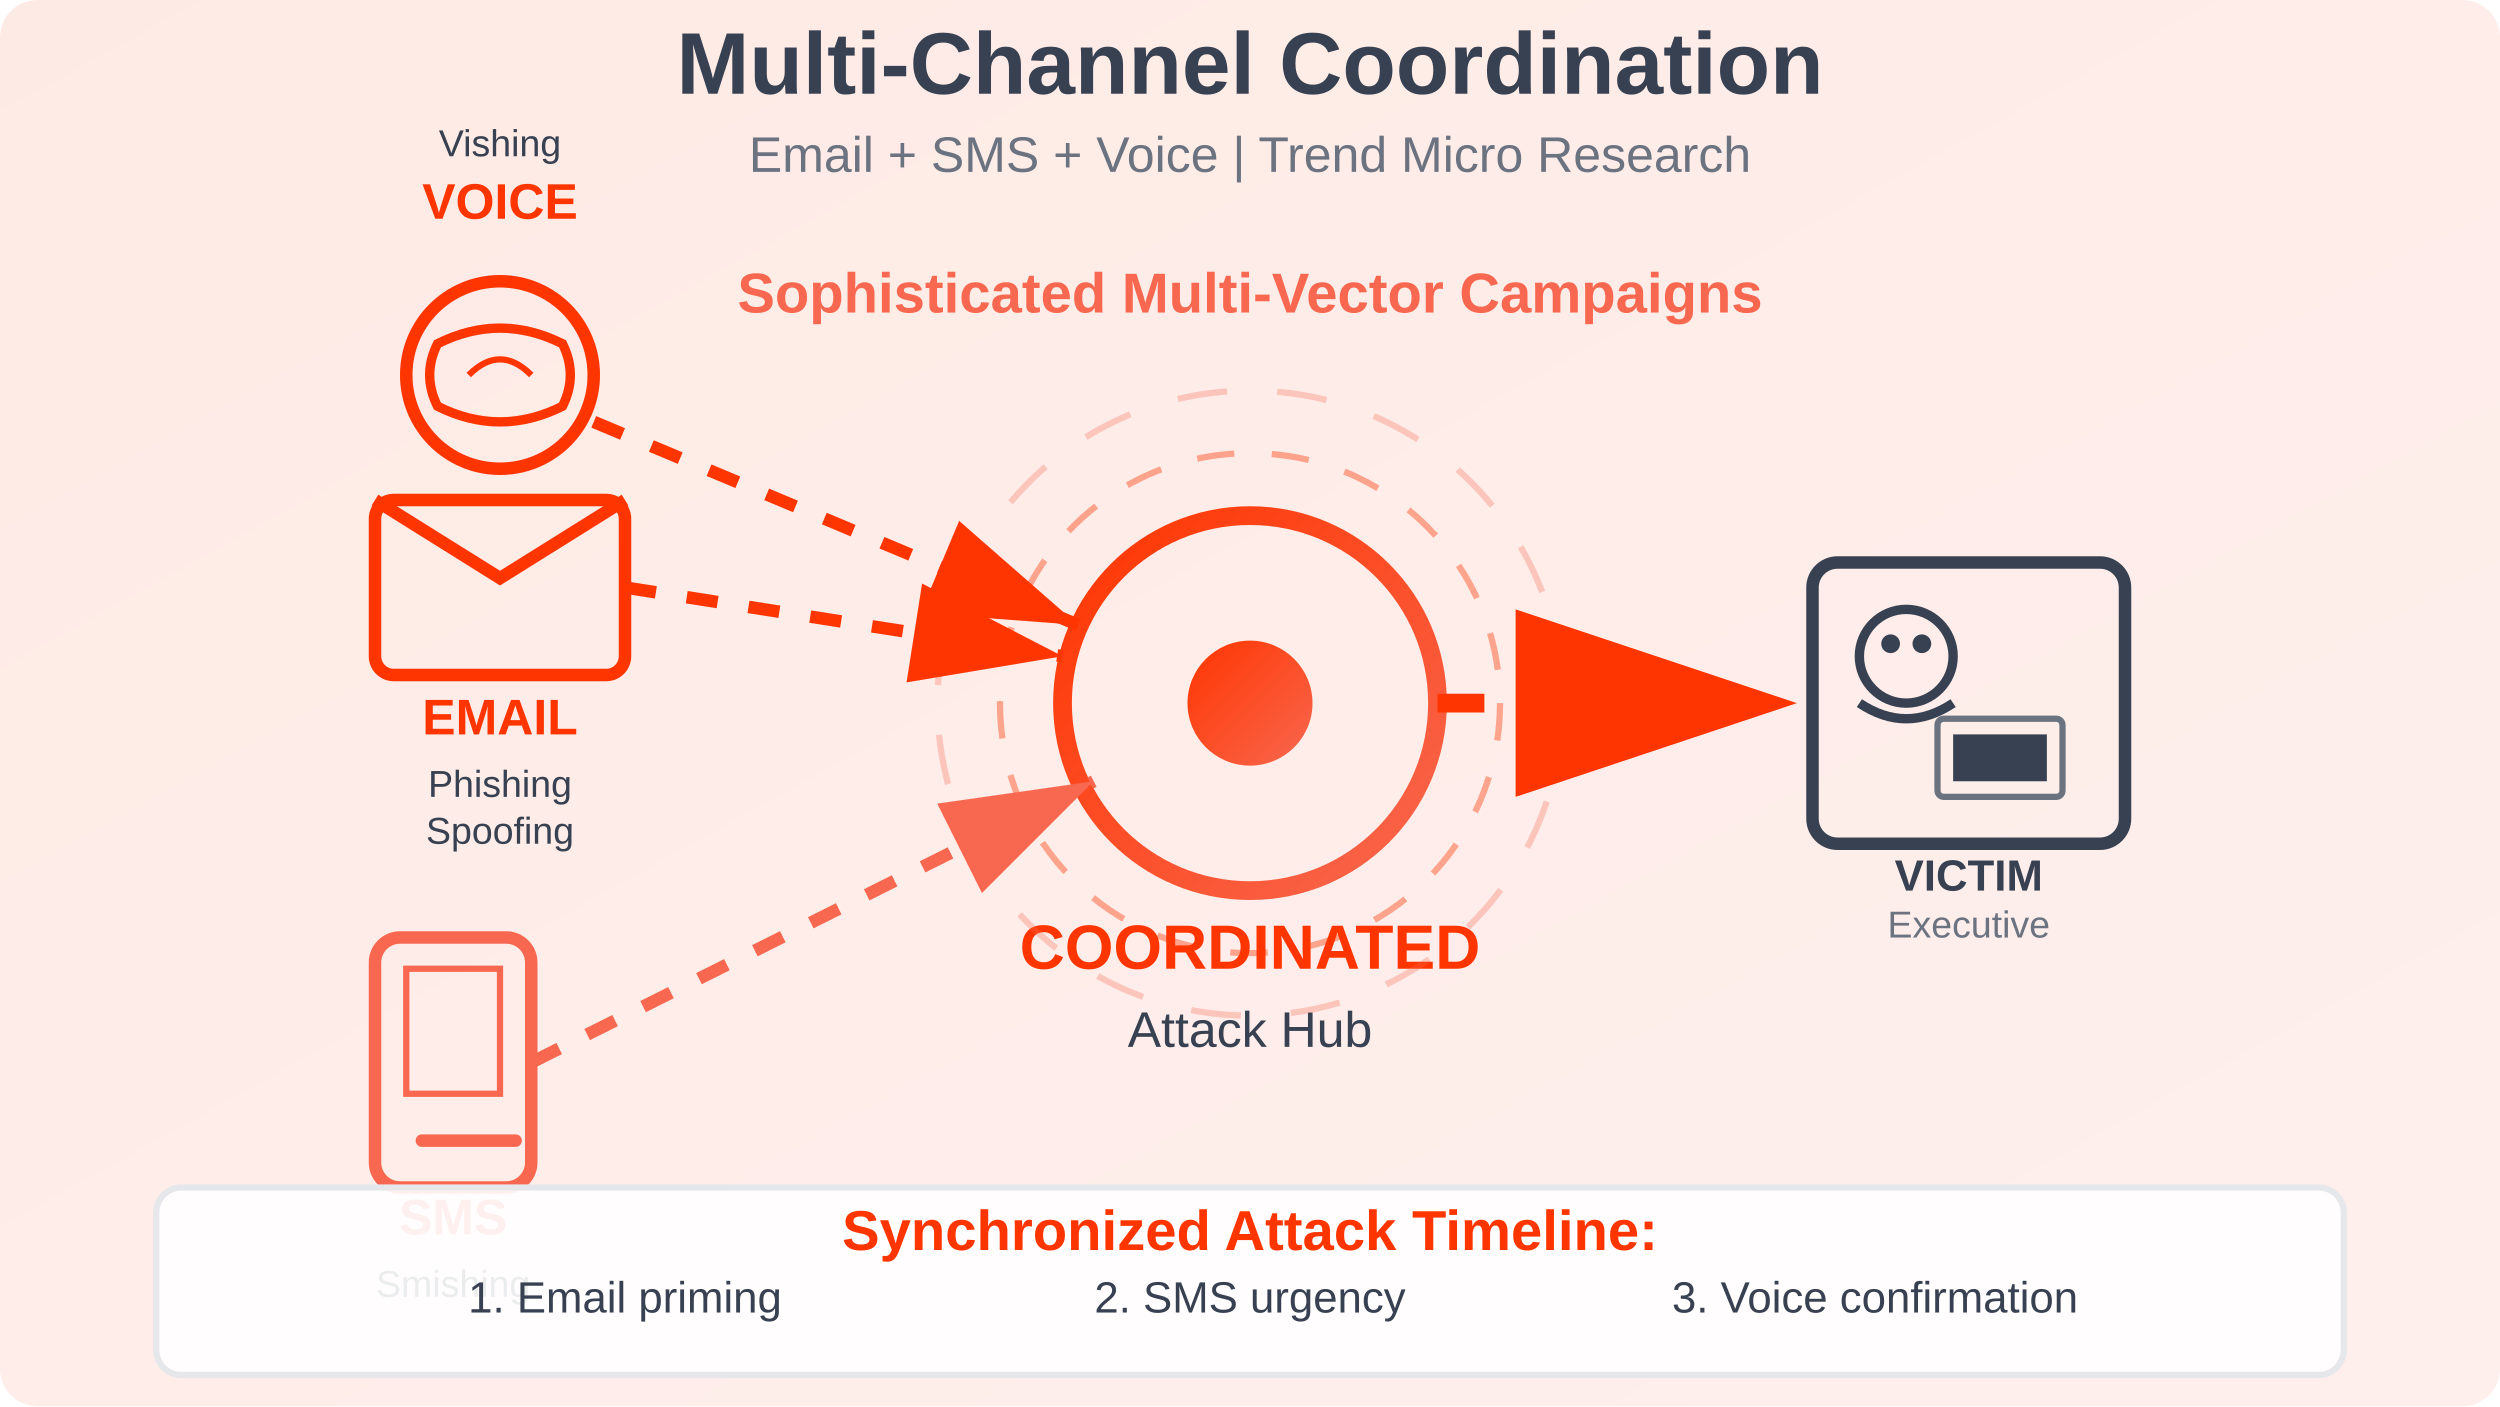
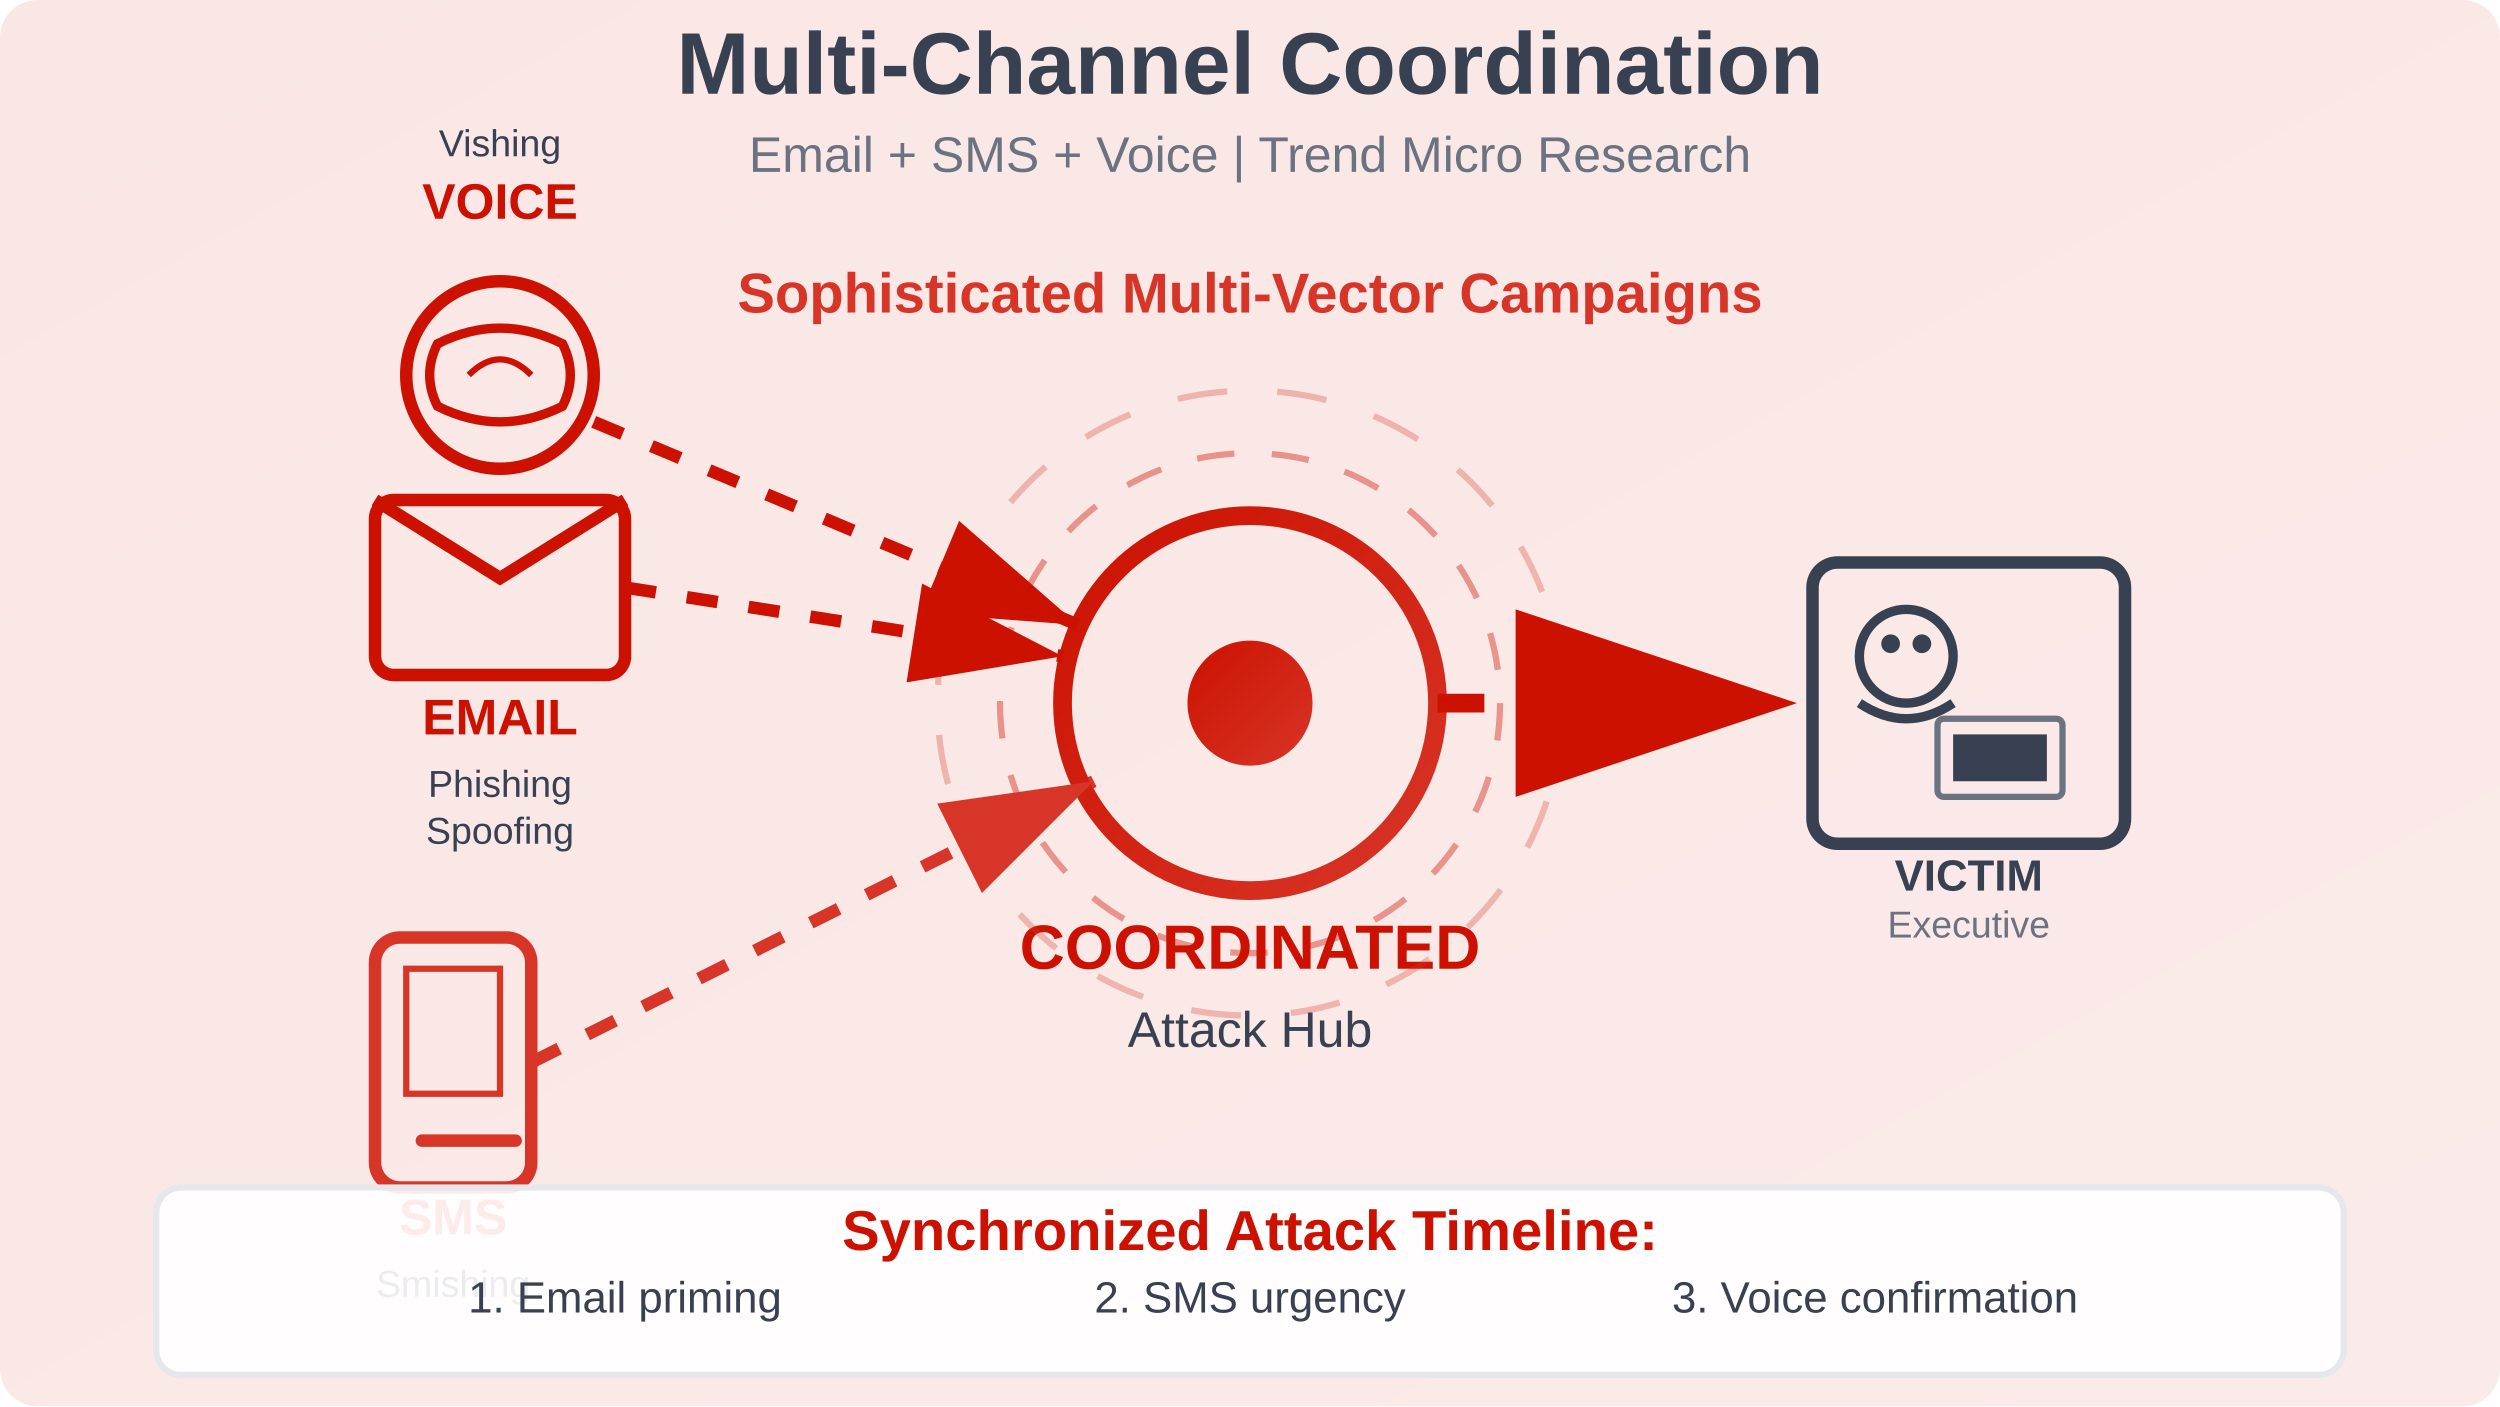
<svg xmlns="http://www.w3.org/2000/svg" width="800" height="450" viewBox="0 0 800 450" preserveAspectRatio="xMidYMid slice">
  <defs>
    <linearGradient id="bg6" x1="0%" y1="0%" x2="100%" y2="100%">
-       <stop offset="0%" style="stop-color:#FF3500;stop-opacity:0.1" />
-       <stop offset="100%" style="stop-color:#F8674F;stop-opacity:0.1" />
+       <stop offset="0%" style="stop-color:#CC1100;stop-opacity:0.1" />
+       <stop offset="100%" style="stop-color:#D73527;stop-opacity:0.1" />
    </linearGradient>
    <linearGradient id="hubGrad" x1="0%" y1="0%" x2="100%" y2="100%">
-       <stop offset="0%" style="stop-color:#FF3500" />
-       <stop offset="100%" style="stop-color:#F8674F" />
+       <stop offset="0%" style="stop-color:#CC1100" />
+       <stop offset="100%" style="stop-color:#D73527" />
    </linearGradient>
  </defs>
  <rect width="800" height="450" fill="url(#bg6)" rx="12" />
-   <rect x="120" y="160" width="80" height="56" fill="none" stroke="#FF3500" stroke-width="4" rx="6" />
-   <path d="M120 160 L160 185 L200 160" stroke="#FF3500" stroke-width="4" fill="none" />
-   <text x="160" y="235" text-anchor="middle" fill="#FF3500" font-family="Arial, sans-serif" font-size="16" font-weight="bold">EMAIL</text>
+   <rect x="120" y="160" width="80" height="56" fill="none" stroke="#CC1100" stroke-width="4" rx="6" />
+   <path d="M120 160 L160 185 L200 160" stroke="#CC1100" stroke-width="4" fill="none" />
+   <text x="160" y="235" text-anchor="middle" fill="#CC1100" font-family="Arial, sans-serif" font-size="16" font-weight="bold">EMAIL</text>
  <text x="160" y="255" text-anchor="middle" fill="#374151" font-family="Arial, sans-serif" font-size="12">Phishing</text>
  <text x="160" y="270" text-anchor="middle" fill="#374151" font-family="Arial, sans-serif" font-size="12">Spoofing</text>
-   <rect x="120" y="300" width="50" height="80" fill="none" stroke="#F8674F" stroke-width="4" rx="8" />
-   <rect x="130" y="310" width="30" height="40" fill="none" stroke="#F8674F" stroke-width="2" />
-   <line x1="135" y1="365" x2="165" y2="365" stroke="#F8674F" stroke-width="4" stroke-linecap="round" />
-   <text x="145" y="395" text-anchor="middle" fill="#F8674F" font-family="Arial, sans-serif" font-size="16" font-weight="bold">SMS</text>
+   <rect x="120" y="300" width="50" height="80" fill="none" stroke="#D73527" stroke-width="4" rx="8" />
+   <rect x="130" y="310" width="30" height="40" fill="none" stroke="#D73527" stroke-width="2" />
+   <line x1="135" y1="365" x2="165" y2="365" stroke="#D73527" stroke-width="4" stroke-linecap="round" />
+   <text x="145" y="395" text-anchor="middle" fill="#D73527" font-family="Arial, sans-serif" font-size="16" font-weight="bold">SMS</text>
  <text x="145" y="415" text-anchor="middle" fill="#374151" font-family="Arial, sans-serif" font-size="12">Smishing</text>
-   <circle cx="160" cy="120" r="30" fill="none" stroke="#FF3500" stroke-width="4" />
-   <path d="M140 110 Q160 100 180 110 Q185 120 180 130 Q160 140 140 130 Q135 120 140 110 Z" fill="none" stroke="#FF3500" stroke-width="3" />
-   <path d="M150 120 Q160 110 170 120" stroke="#FF3500" stroke-width="2" fill="none" />
-   <text x="160" y="70" text-anchor="middle" fill="#FF3500" font-family="Arial, sans-serif" font-size="16" font-weight="bold">VOICE</text>
+   <circle cx="160" cy="120" r="30" fill="none" stroke="#CC1100" stroke-width="4" />
+   <path d="M140 110 Q160 100 180 110 Q185 120 180 130 Q160 140 140 130 Q135 120 140 110 Z" fill="none" stroke="#CC1100" stroke-width="3" />
+   <path d="M150 120 Q160 110 170 120" stroke="#CC1100" stroke-width="2" fill="none" />
+   <text x="160" y="70" text-anchor="middle" fill="#CC1100" font-family="Arial, sans-serif" font-size="16" font-weight="bold">VOICE</text>
  <text x="160" y="50" text-anchor="middle" fill="#374151" font-family="Arial, sans-serif" font-size="12">Vishing</text>
  <circle cx="400" cy="225" r="60" fill="none" stroke="url(#hubGrad)" stroke-width="6" />
  <circle cx="400" cy="225" r="20" fill="url(#hubGrad)" />
-   <text x="400" y="310" text-anchor="middle" fill="#FF3500" font-family="Arial, sans-serif" font-size="20" font-weight="bold">COORDINATED</text>
+   <text x="400" y="310" text-anchor="middle" fill="#CC1100" font-family="Arial, sans-serif" font-size="20" font-weight="bold">COORDINATED</text>
  <text x="400" y="335" text-anchor="middle" fill="#374151" font-family="Arial, sans-serif" font-size="16">Attack Hub</text>
-   <circle cx="400" cy="225" r="80" fill="none" stroke="#FF3500" stroke-width="2" opacity="0.4" stroke-dasharray="12,12" />
-   <circle cx="400" cy="225" r="100" fill="none" stroke="#F8674F" stroke-width="2" opacity="0.3" stroke-dasharray="16,16" />
+   <circle cx="400" cy="225" r="80" fill="none" stroke="#CC1100" stroke-width="2" opacity="0.4" stroke-dasharray="12,12" />
+   <circle cx="400" cy="225" r="100" fill="none" stroke="#D73527" stroke-width="2" opacity="0.3" stroke-dasharray="16,16" />
  <rect x="580" y="180" width="100" height="90" fill="none" stroke="#374151" stroke-width="4" rx="8" />
  <circle cx="610" cy="210" r="15" fill="none" stroke="#374151" stroke-width="3" />
  <circle cx="605" cy="206" r="3" fill="#374151" />
  <circle cx="615" cy="206" r="3" fill="#374151" />
  <path d="M595 225 Q610 235 625 225" stroke="#374151" stroke-width="3" fill="none" />
  <rect x="620" y="230" width="40" height="25" fill="none" stroke="#6B7280" stroke-width="2" rx="2" />
  <rect x="625" y="235" width="30" height="15" fill="#374151" />
  <text x="630" y="285" text-anchor="middle" fill="#374151" font-family="Arial, sans-serif" font-size="14" font-weight="bold">VICTIM</text>
  <text x="630" y="300" text-anchor="middle" fill="#6B7280" font-family="Arial, sans-serif" font-size="12">Executive</text>
-   <path d="M200 188 L340 210" stroke="#FF3500" stroke-width="4" fill="none" stroke-dasharray="10,10" marker-end="url(#coordArrow)" />
-   <path d="M170 340 L350 250" stroke="#F8674F" stroke-width="4" fill="none" stroke-dasharray="10,10" marker-end="url(#coordArrow2)" />
-   <path d="M190 135 L345 200" stroke="#FF3500" stroke-width="4" fill="none" stroke-dasharray="10,10" marker-end="url(#coordArrow)" />
-   <path d="M460 225 L575 225" stroke="#FF3500" stroke-width="6" fill="none" stroke-dasharray="15,15" marker-end="url(#targetArrow)" />
+   <path d="M200 188 L340 210" stroke="#CC1100" stroke-width="4" fill="none" stroke-dasharray="10,10" marker-end="url(#coordArrow)" />
+   <path d="M170 340 L350 250" stroke="#D73527" stroke-width="4" fill="none" stroke-dasharray="10,10" marker-end="url(#coordArrow2)" />
+   <path d="M190 135 L345 200" stroke="#CC1100" stroke-width="4" fill="none" stroke-dasharray="10,10" marker-end="url(#coordArrow)" />
+   <path d="M460 225 L575 225" stroke="#CC1100" stroke-width="6" fill="none" stroke-dasharray="15,15" marker-end="url(#targetArrow)" />
  <defs>
    <marker id="coordArrow" markerWidth="12" markerHeight="8" refX="12" refY="4" orient="auto">
-       <polygon points="0 0, 12 4, 0 8" fill="#FF3500" />
+       <polygon points="0 0, 12 4, 0 8" fill="#CC1100" />
    </marker>
    <marker id="coordArrow2" markerWidth="12" markerHeight="8" refX="12" refY="4" orient="auto">
-       <polygon points="0 0, 12 4, 0 8" fill="#F8674F" />
+       <polygon points="0 0, 12 4, 0 8" fill="#D73527" />
    </marker>
    <marker id="targetArrow" markerWidth="15" markerHeight="10" refX="15" refY="5" orient="auto">
-       <polygon points="0 0, 15 5, 0 10" fill="#FF3500" />
+       <polygon points="0 0, 15 5, 0 10" fill="#CC1100" />
    </marker>
  </defs>
  <rect x="50" y="380" width="700" height="60" fill="rgba(255, 255, 255, 0.9)" rx="8" stroke="#E5E7EB" stroke-width="2" />
-   <text x="400" y="400" text-anchor="middle" fill="#FF3500" font-family="Arial, sans-serif" font-size="18" font-weight="bold">Synchronized Attack Timeline:</text>
+   <text x="400" y="400" text-anchor="middle" fill="#CC1100" font-family="Arial, sans-serif" font-size="18" font-weight="bold">Synchronized Attack Timeline:</text>
  <text x="200" y="420" text-anchor="middle" fill="#374151" font-family="Arial, sans-serif" font-size="14">1. Email priming</text>
  <text x="400" y="420" text-anchor="middle" fill="#374151" font-family="Arial, sans-serif" font-size="14">2. SMS urgency</text>
  <text x="600" y="420" text-anchor="middle" fill="#374151" font-family="Arial, sans-serif" font-size="14">3. Voice confirmation</text>
  <text x="400" y="30" text-anchor="middle" fill="#374151" font-family="Arial, sans-serif" font-size="28" font-weight="bold">Multi-Channel Coordination</text>
  <text x="400" y="55" text-anchor="middle" fill="#6B7280" font-family="Arial, sans-serif" font-size="16">Email + SMS + Voice | Trend Micro Research</text>
-   <text x="400" y="100" text-anchor="middle" fill="#F8674F" font-family="Arial, sans-serif" font-size="18" font-weight="bold">Sophisticated Multi-Vector Campaigns</text>
+   <text x="400" y="100" text-anchor="middle" fill="#D73527" font-family="Arial, sans-serif" font-size="18" font-weight="bold">Sophisticated Multi-Vector Campaigns</text>
</svg>
